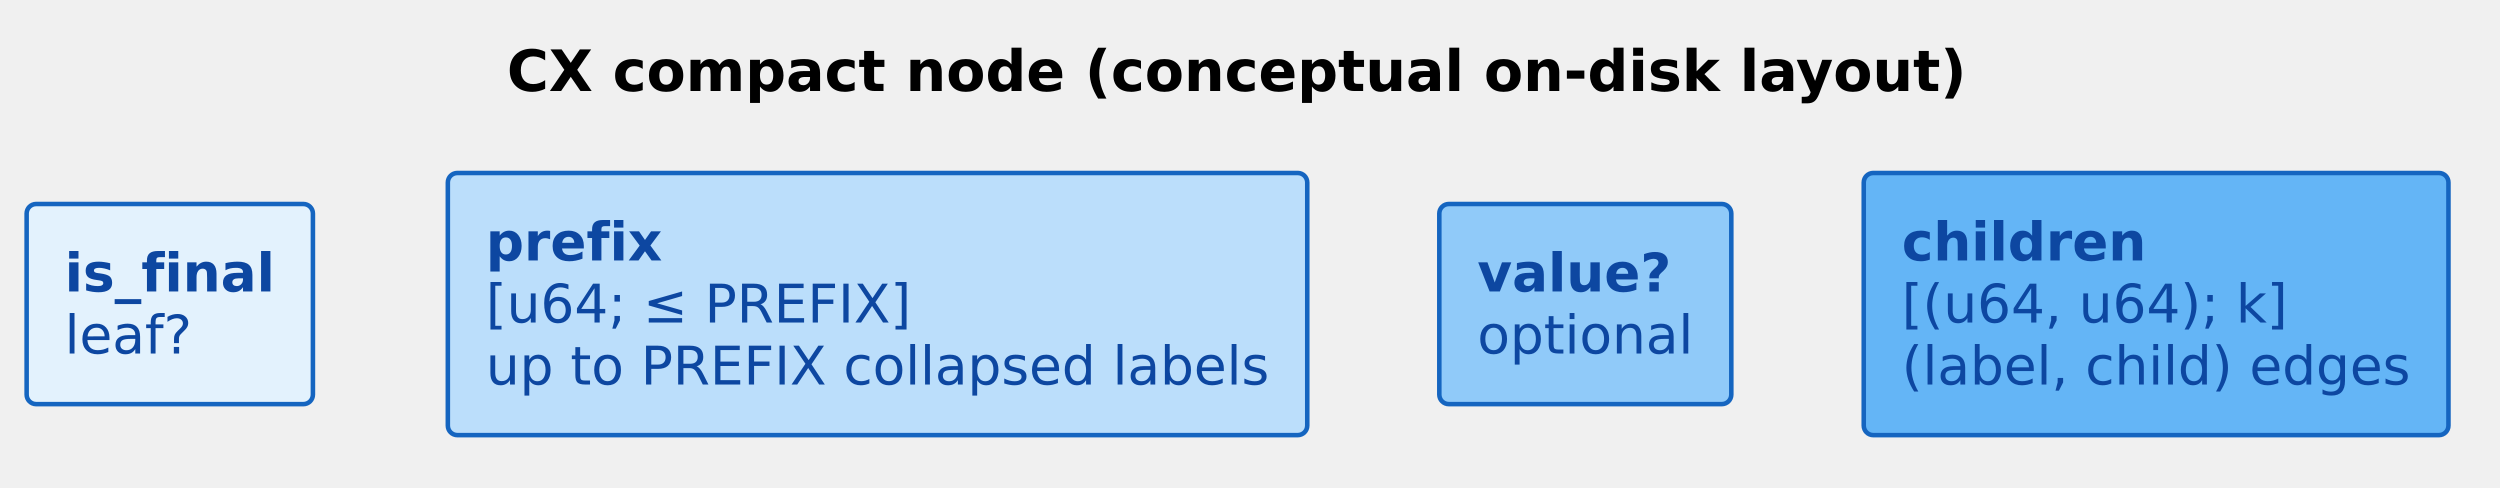
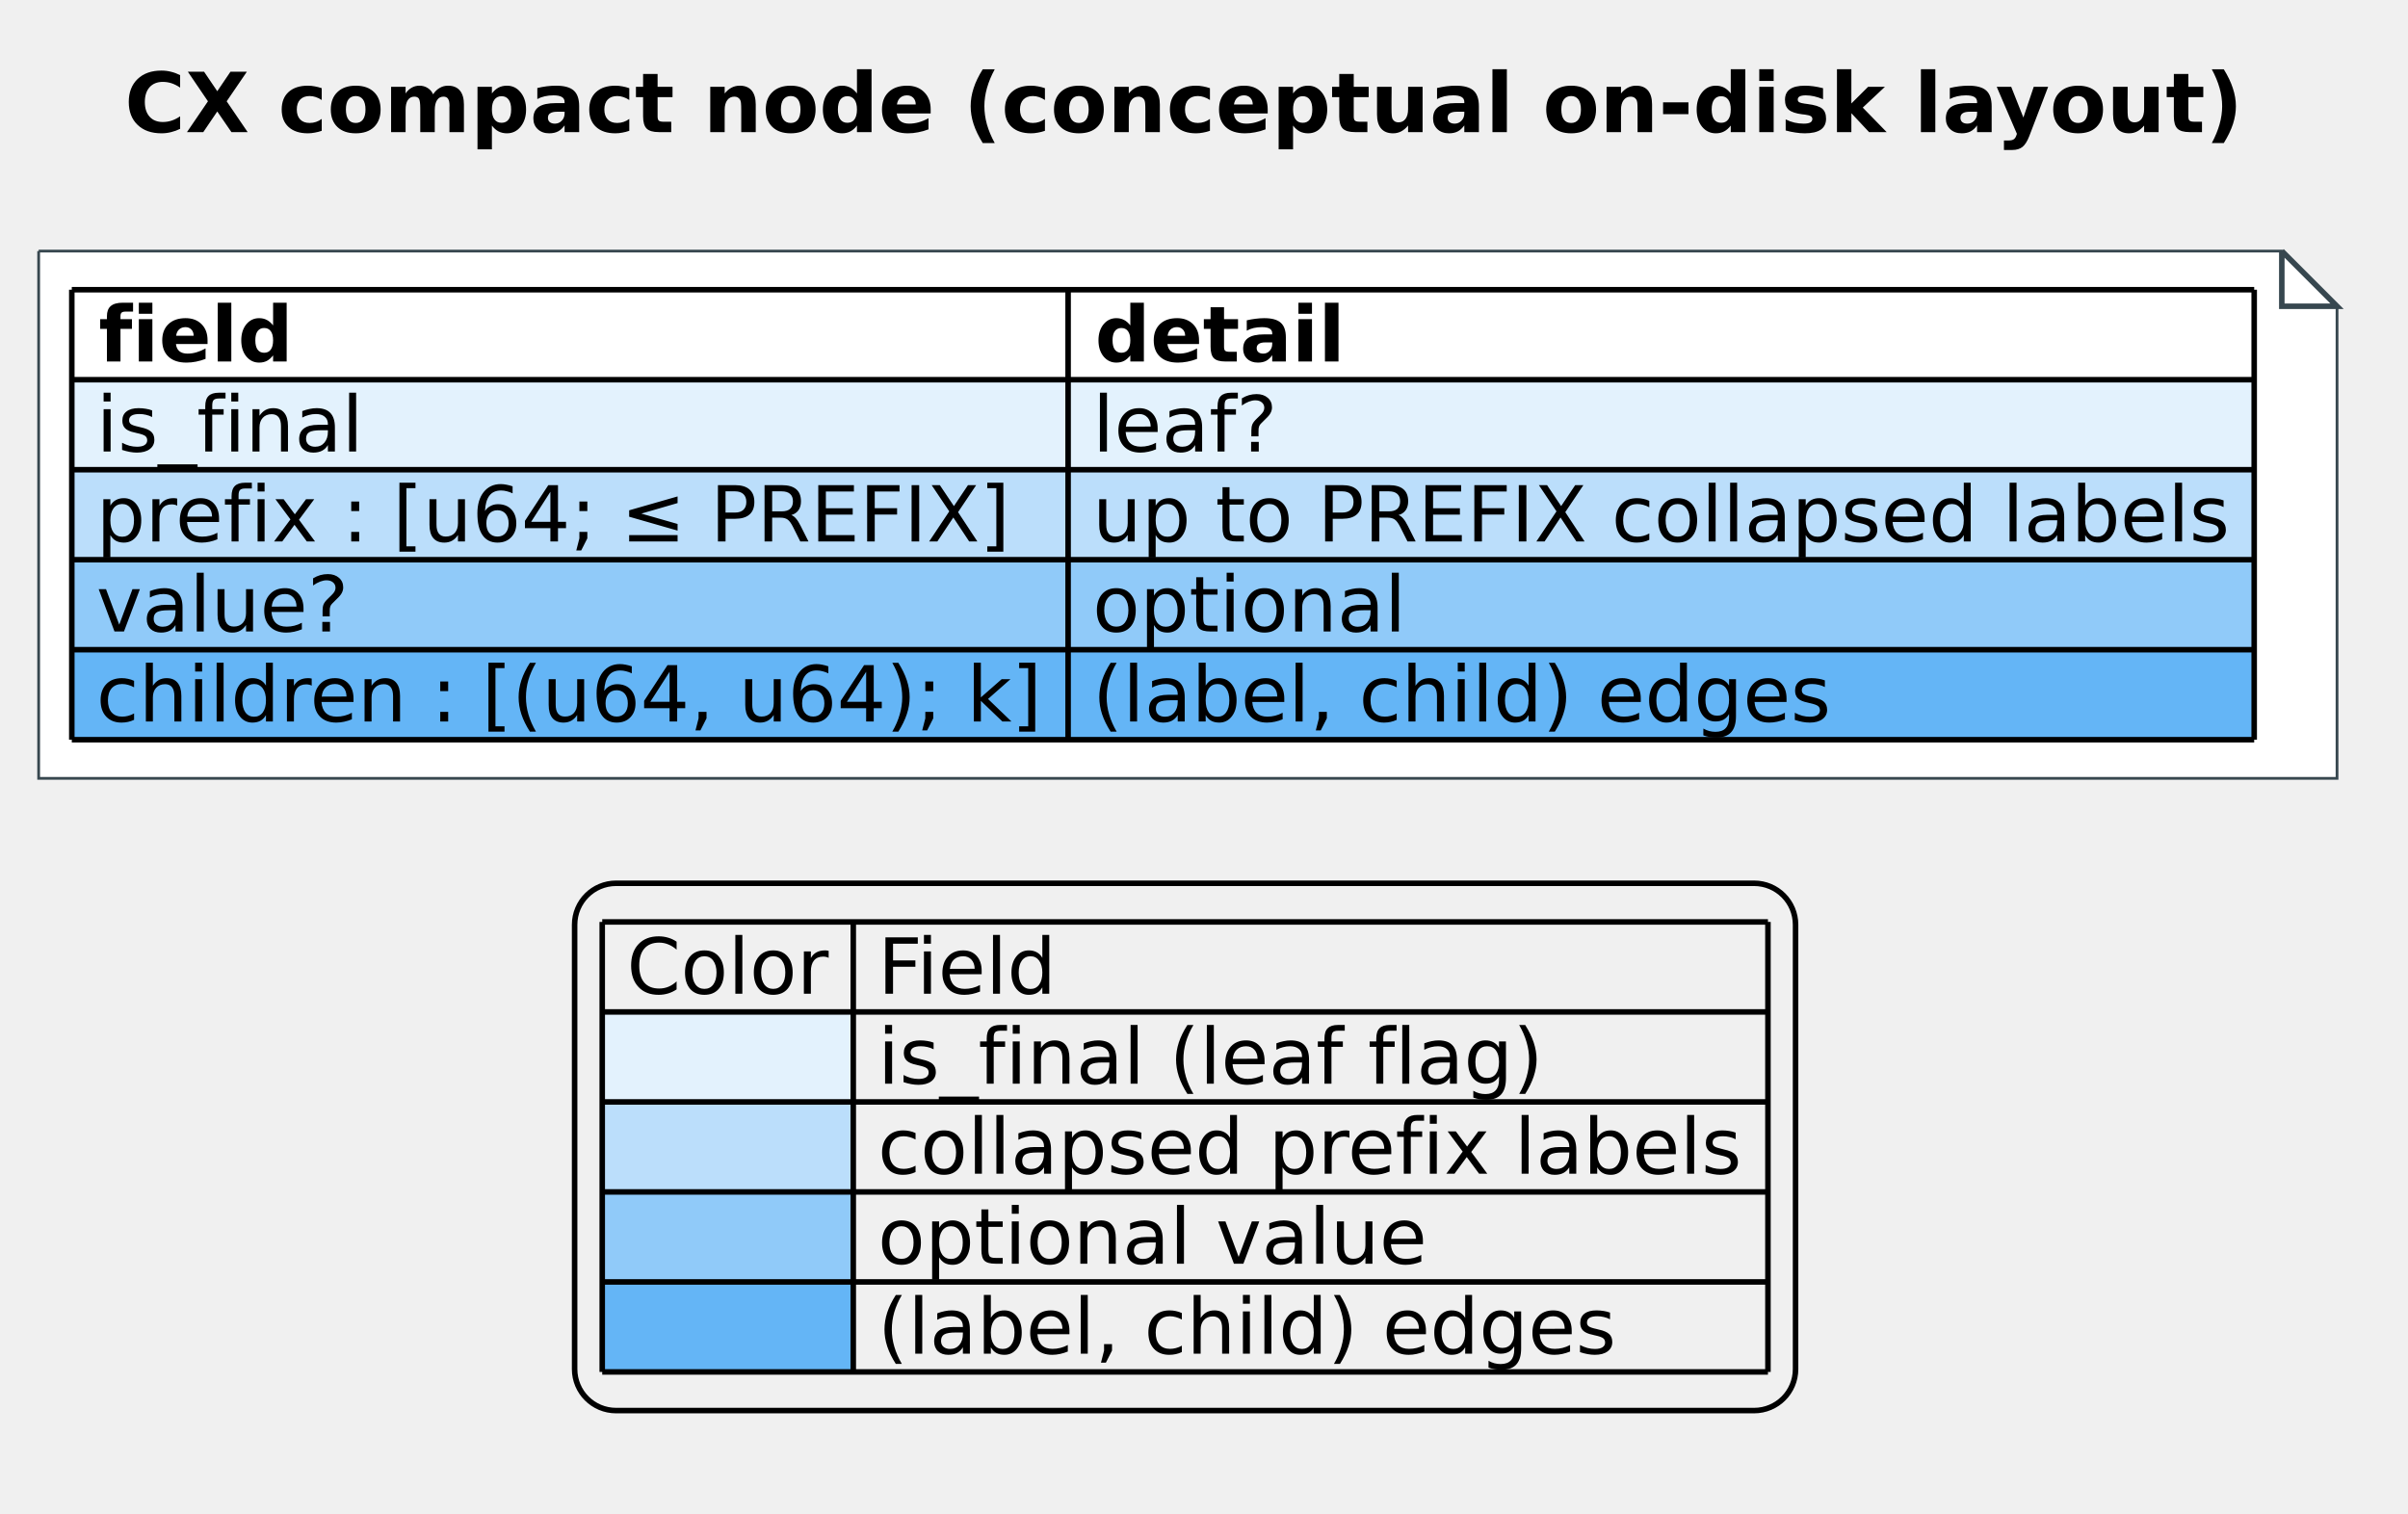
- <svg xmlns="http://www.w3.org/2000/svg" contentStyleType="text/css" data-diagram-type="DESCRIPTION" height="128px" preserveAspectRatio="none" style="width:657px;height:128px;background:#FFFFFF;" version="1.1" viewBox="0 0 657 128" width="657px" zoomAndPan="magnify">
+ <svg xmlns="http://www.w3.org/2000/svg" contentStyleType="text/css" data-diagram-type="CLASS" height="274px" preserveAspectRatio="none" style="width:436px;height:274px;background:#FFFFFF;" version="1.1" viewBox="0 0 436 274" width="436px" zoomAndPan="magnify">
  <defs />
  <g>
-     <g class="title" data-source-line="20">
-       <text fill="#000000" font-family="'DejaVu Sans'" font-size="15" font-weight="700" lengthAdjust="spacing" textLength="384.016" x="133.219" y="23.923">CX compact node (conceptual on-disk layout)</text>
+     <g class="title" data-source-line="21">
+       <text fill="#000000" font-family="'DejaVu Sans'" font-size="15" font-weight="700" lengthAdjust="spacing" textLength="384.016" x="22.568" y="23.923">CX compact node (conceptual on-disk layout)</text>
    </g>
-     <g class="entity" data-qualified-name="F" data-source-line="22" id="ent0001">
-       <rect fill="#E3F2FD" height="52.594" rx="2.5" ry="2.5" style="stroke:#1565C0;stroke-width:1.2;" width="75.234" x="7" y="53.611" />
-       <text fill="#0D47A1" font-family="'DejaVu Sans'" font-size="14" font-weight="700" lengthAdjust="spacing" textLength="55.234" x="17" y="76.606">is_final</text>
-       <text fill="#0D47A1" font-family="'DejaVu Sans'" font-size="14" lengthAdjust="spacing" textLength="33.441" x="17" y="92.903">leaf?</text>
+     <g class="entity" data-qualified-name="CX" data-source-line="24" id="ent0001">
+       <path d="M7,45.461 L7,140.945 L423.151,140.945 L423.151,55.461 L413.151,45.461 L7,45.461" fill="#FFFFFF" style="stroke:#37474F;stroke-width:0.5;" />
+       <path d="M413.151,45.461 L413.151,55.461 L423.151,55.461 L413.151,45.461" fill="#FFFFFF" style="stroke:#37474F;stroke-width:1;" />
+       <text fill="#000000" font-family="'DejaVu Sans'" font-size="14" font-weight="700" lengthAdjust="spacing" textLength="35.205" x="17.874" y="65.456">field</text>
+       <text fill="#000000" font-family="'DejaVu Sans'" font-size="14" font-weight="700" lengthAdjust="spacing" textLength="45.254" x="198.268" y="65.456">detail</text>
+       <rect fill="#E3F2FD" height="16.297" style="stroke:none;stroke-width:1;" width="180.394" x="13" y="68.758" />
+       <text fill="#000000" font-family="'DejaVu Sans'" font-size="14" lengthAdjust="spacing" textLength="48.344" x="17.45" y="81.753">is_final</text>
+       <rect fill="#E3F2FD" height="16.297" style="stroke:none;stroke-width:1;" width="214.758" x="193.394" y="68.758" />
+       <text fill="#000000" font-family="'DejaVu Sans'" font-size="14" lengthAdjust="spacing" textLength="33.441" x="197.844" y="81.753">leaf?</text>
+       <rect fill="#BBDEFB" height="16.297" style="stroke:none;stroke-width:1;" width="180.394" x="13" y="85.055" />
+       <text fill="#000000" font-family="'DejaVu Sans'" font-size="14" lengthAdjust="spacing" textLength="165.724" x="17.45" y="98.05">prefix : [u64; ≤ PREFIX]</text>
+       <rect fill="#BBDEFB" height="16.297" style="stroke:none;stroke-width:1;" width="214.758" x="193.394" y="85.055" />
+       <text fill="#000000" font-family="'DejaVu Sans'" font-size="14" lengthAdjust="spacing" textLength="205.857" x="197.844" y="98.05">up to PREFIX collapsed labels</text>
+       <rect fill="#90CAF9" height="16.297" style="stroke:none;stroke-width:1;" width="180.394" x="13" y="101.352" />
+       <text fill="#000000" font-family="'DejaVu Sans'" font-size="14" lengthAdjust="spacing" textLength="45.671" x="17.45" y="114.347">value?</text>
+       <rect fill="#90CAF9" height="16.297" style="stroke:none;stroke-width:1;" width="214.758" x="193.394" y="101.352" />
+       <text fill="#000000" font-family="'DejaVu Sans'" font-size="14" lengthAdjust="spacing" textLength="56.738" x="197.844" y="114.347">optional</text>
+       <rect fill="#64B5F6" height="16.297" style="stroke:none;stroke-width:1;" width="180.394" x="13" y="117.648" />
+       <text fill="#000000" font-family="'DejaVu Sans'" font-size="14" lengthAdjust="spacing" textLength="171.493" x="17.45" y="130.644">children : [(u64, u64); k]</text>
+       <rect fill="#64B5F6" height="16.297" style="stroke:none;stroke-width:1;" width="214.758" x="193.394" y="117.648" />
+       <text fill="#000000" font-family="'DejaVu Sans'" font-size="14" lengthAdjust="spacing" textLength="133.663" x="197.844" y="130.644">(label, child) edges</text>
+       <line style="stroke:#000000;stroke-width:1;" x1="13" x2="408.151" y1="52.461" y2="52.461" />
+       <line style="stroke:#000000;stroke-width:1;" x1="13" x2="408.151" y1="68.758" y2="68.758" />
+       <line style="stroke:#000000;stroke-width:1;" x1="13" x2="408.151" y1="85.055" y2="85.055" />
+       <line style="stroke:#000000;stroke-width:1;" x1="13" x2="408.151" y1="101.352" y2="101.352" />
+       <line style="stroke:#000000;stroke-width:1;" x1="13" x2="408.151" y1="117.648" y2="117.648" />
+       <line style="stroke:#000000;stroke-width:1;" x1="13" x2="408.151" y1="133.945" y2="133.945" />
+       <line style="stroke:#000000;stroke-width:1;" x1="13" x2="13" y1="52.461" y2="133.945" />
+       <line style="stroke:#000000;stroke-width:1;" x1="193.394" x2="193.394" y1="52.461" y2="133.945" />
+       <line style="stroke:#000000;stroke-width:1;" x1="408.151" x2="408.151" y1="52.461" y2="133.945" />
    </g>
-     <g class="entity" data-qualified-name="P" data-source-line="23" id="ent0002">
-       <rect fill="#BBDEFB" height="68.891" rx="2.5" ry="2.5" style="stroke:#1565C0;stroke-width:1.2;" width="225.857" x="117.69" y="45.461" />
-       <text fill="#0D47A1" font-family="'DejaVu Sans'" font-size="14" font-weight="700" lengthAdjust="spacing" textLength="46.341" x="127.69" y="68.456">prefix</text>
-       <text fill="#0D47A1" font-family="'DejaVu Sans'" font-size="14" lengthAdjust="spacing" textLength="111.747" x="127.69" y="84.753">[u64; ≤ PREFIX]</text>
-       <text fill="#0D47A1" font-family="'DejaVu Sans'" font-size="14" lengthAdjust="spacing" textLength="205.857" x="127.69" y="101.05">up to PREFIX collapsed labels</text>
-     </g>
-     <g class="entity" data-qualified-name="V" data-source-line="24" id="ent0003">
-       <rect fill="#90CAF9" height="52.594" rx="2.5" ry="2.5" style="stroke:#1565C0;stroke-width:1.2;" width="76.738" x="378.25" y="53.611" />
-       <text fill="#0D47A1" font-family="'DejaVu Sans'" font-size="14" font-weight="700" lengthAdjust="spacing" textLength="50.955" x="388.25" y="76.606">value?</text>
-       <text fill="#0D47A1" font-family="'DejaVu Sans'" font-size="14" lengthAdjust="spacing" textLength="56.738" x="388.25" y="92.903">optional</text>
-     </g>
-     <g class="entity" data-qualified-name="C" data-source-line="25" id="ent0004">
-       <rect fill="#64B5F6" height="68.891" rx="2.5" ry="2.5" style="stroke:#1565C0;stroke-width:1.2;" width="153.663" x="489.79" y="45.461" />
-       <text fill="#0D47A1" font-family="'DejaVu Sans'" font-size="14" font-weight="700" lengthAdjust="spacing" textLength="64.251" x="499.79" y="68.456">children</text>
-       <text fill="#0D47A1" font-family="'DejaVu Sans'" font-size="14" lengthAdjust="spacing" textLength="101.397" x="499.79" y="84.753">[(u64, u64); k]</text>
-       <text fill="#0D47A1" font-family="'DejaVu Sans'" font-size="14" lengthAdjust="spacing" textLength="133.663" x="499.79" y="101.05">(label, child) edges</text>
+     <g class="legend" data-source-line="31">
+       <rect fill="none" height="95.484" rx="7.5" ry="7.5" style="stroke:#000000;stroke-width:1;" width="221.066" x="104.043" y="159.945" />
+       <text fill="#000000" font-family="'DejaVu Sans'" font-size="14" lengthAdjust="spacing" textLength="36.552" x="113.493" y="179.94">Color</text>
+       <text fill="#000000" font-family="'DejaVu Sans'" font-size="14" lengthAdjust="spacing" textLength="33.332" x="158.945" y="179.94">Field</text>
+       <rect fill="#E3F2FD" height="16.297" style="stroke:none;stroke-width:1;" width="45.452" x="109.043" y="183.242" />
+       <text fill="#000000" font-family="'DejaVu Sans'" font-size="14" lengthAdjust="spacing" textLength="4.45" x="109.043" y="196.237"> </text>
+       <text fill="#000000" font-family="'DejaVu Sans'" font-size="14" lengthAdjust="spacing" textLength="120.463" x="158.945" y="196.237">is_final (leaf flag)</text>
+       <rect fill="#BBDEFB" height="16.297" style="stroke:none;stroke-width:1;" width="45.452" x="109.043" y="199.539" />
+       <text fill="#000000" font-family="'DejaVu Sans'" font-size="14" lengthAdjust="spacing" textLength="4.45" x="109.043" y="212.534"> </text>
+       <text fill="#000000" font-family="'DejaVu Sans'" font-size="14" lengthAdjust="spacing" textLength="156.714" x="158.945" y="212.534">collapsed prefix labels</text>
+       <rect fill="#90CAF9" height="16.297" style="stroke:none;stroke-width:1;" width="45.452" x="109.043" y="215.836" />
+       <text fill="#000000" font-family="'DejaVu Sans'" font-size="14" lengthAdjust="spacing" textLength="4.45" x="109.043" y="228.831"> </text>
+       <text fill="#000000" font-family="'DejaVu Sans'" font-size="14" lengthAdjust="spacing" textLength="99.429" x="158.945" y="228.831">optional value</text>
+       <rect fill="#64B5F6" height="16.297" style="stroke:none;stroke-width:1;" width="45.452" x="109.043" y="232.133" />
+       <text fill="#000000" font-family="'DejaVu Sans'" font-size="14" lengthAdjust="spacing" textLength="4.45" x="109.043" y="245.128"> </text>
+       <text fill="#000000" font-family="'DejaVu Sans'" font-size="14" lengthAdjust="spacing" textLength="133.663" x="158.945" y="245.128">(label, child) edges</text>
+       <line style="stroke:#000000;stroke-width:1;" x1="109.043" x2="320.109" y1="166.945" y2="166.945" />
+       <line style="stroke:#000000;stroke-width:1;" x1="109.043" x2="320.109" y1="183.242" y2="183.242" />
+       <line style="stroke:#000000;stroke-width:1;" x1="109.043" x2="320.109" y1="199.539" y2="199.539" />
+       <line style="stroke:#000000;stroke-width:1;" x1="109.043" x2="320.109" y1="215.836" y2="215.836" />
+       <line style="stroke:#000000;stroke-width:1;" x1="109.043" x2="320.109" y1="232.133" y2="232.133" />
+       <line style="stroke:#000000;stroke-width:1;" x1="109.043" x2="320.109" y1="248.43" y2="248.43" />
+       <line style="stroke:#000000;stroke-width:1;" x1="109.043" x2="109.043" y1="166.945" y2="248.43" />
+       <line style="stroke:#000000;stroke-width:1;" x1="154.495" x2="154.495" y1="166.945" y2="248.43" />
+       <line style="stroke:#000000;stroke-width:1;" x1="320.109" x2="320.109" y1="166.945" y2="248.43" />
    </g>
  </g>
</svg>
